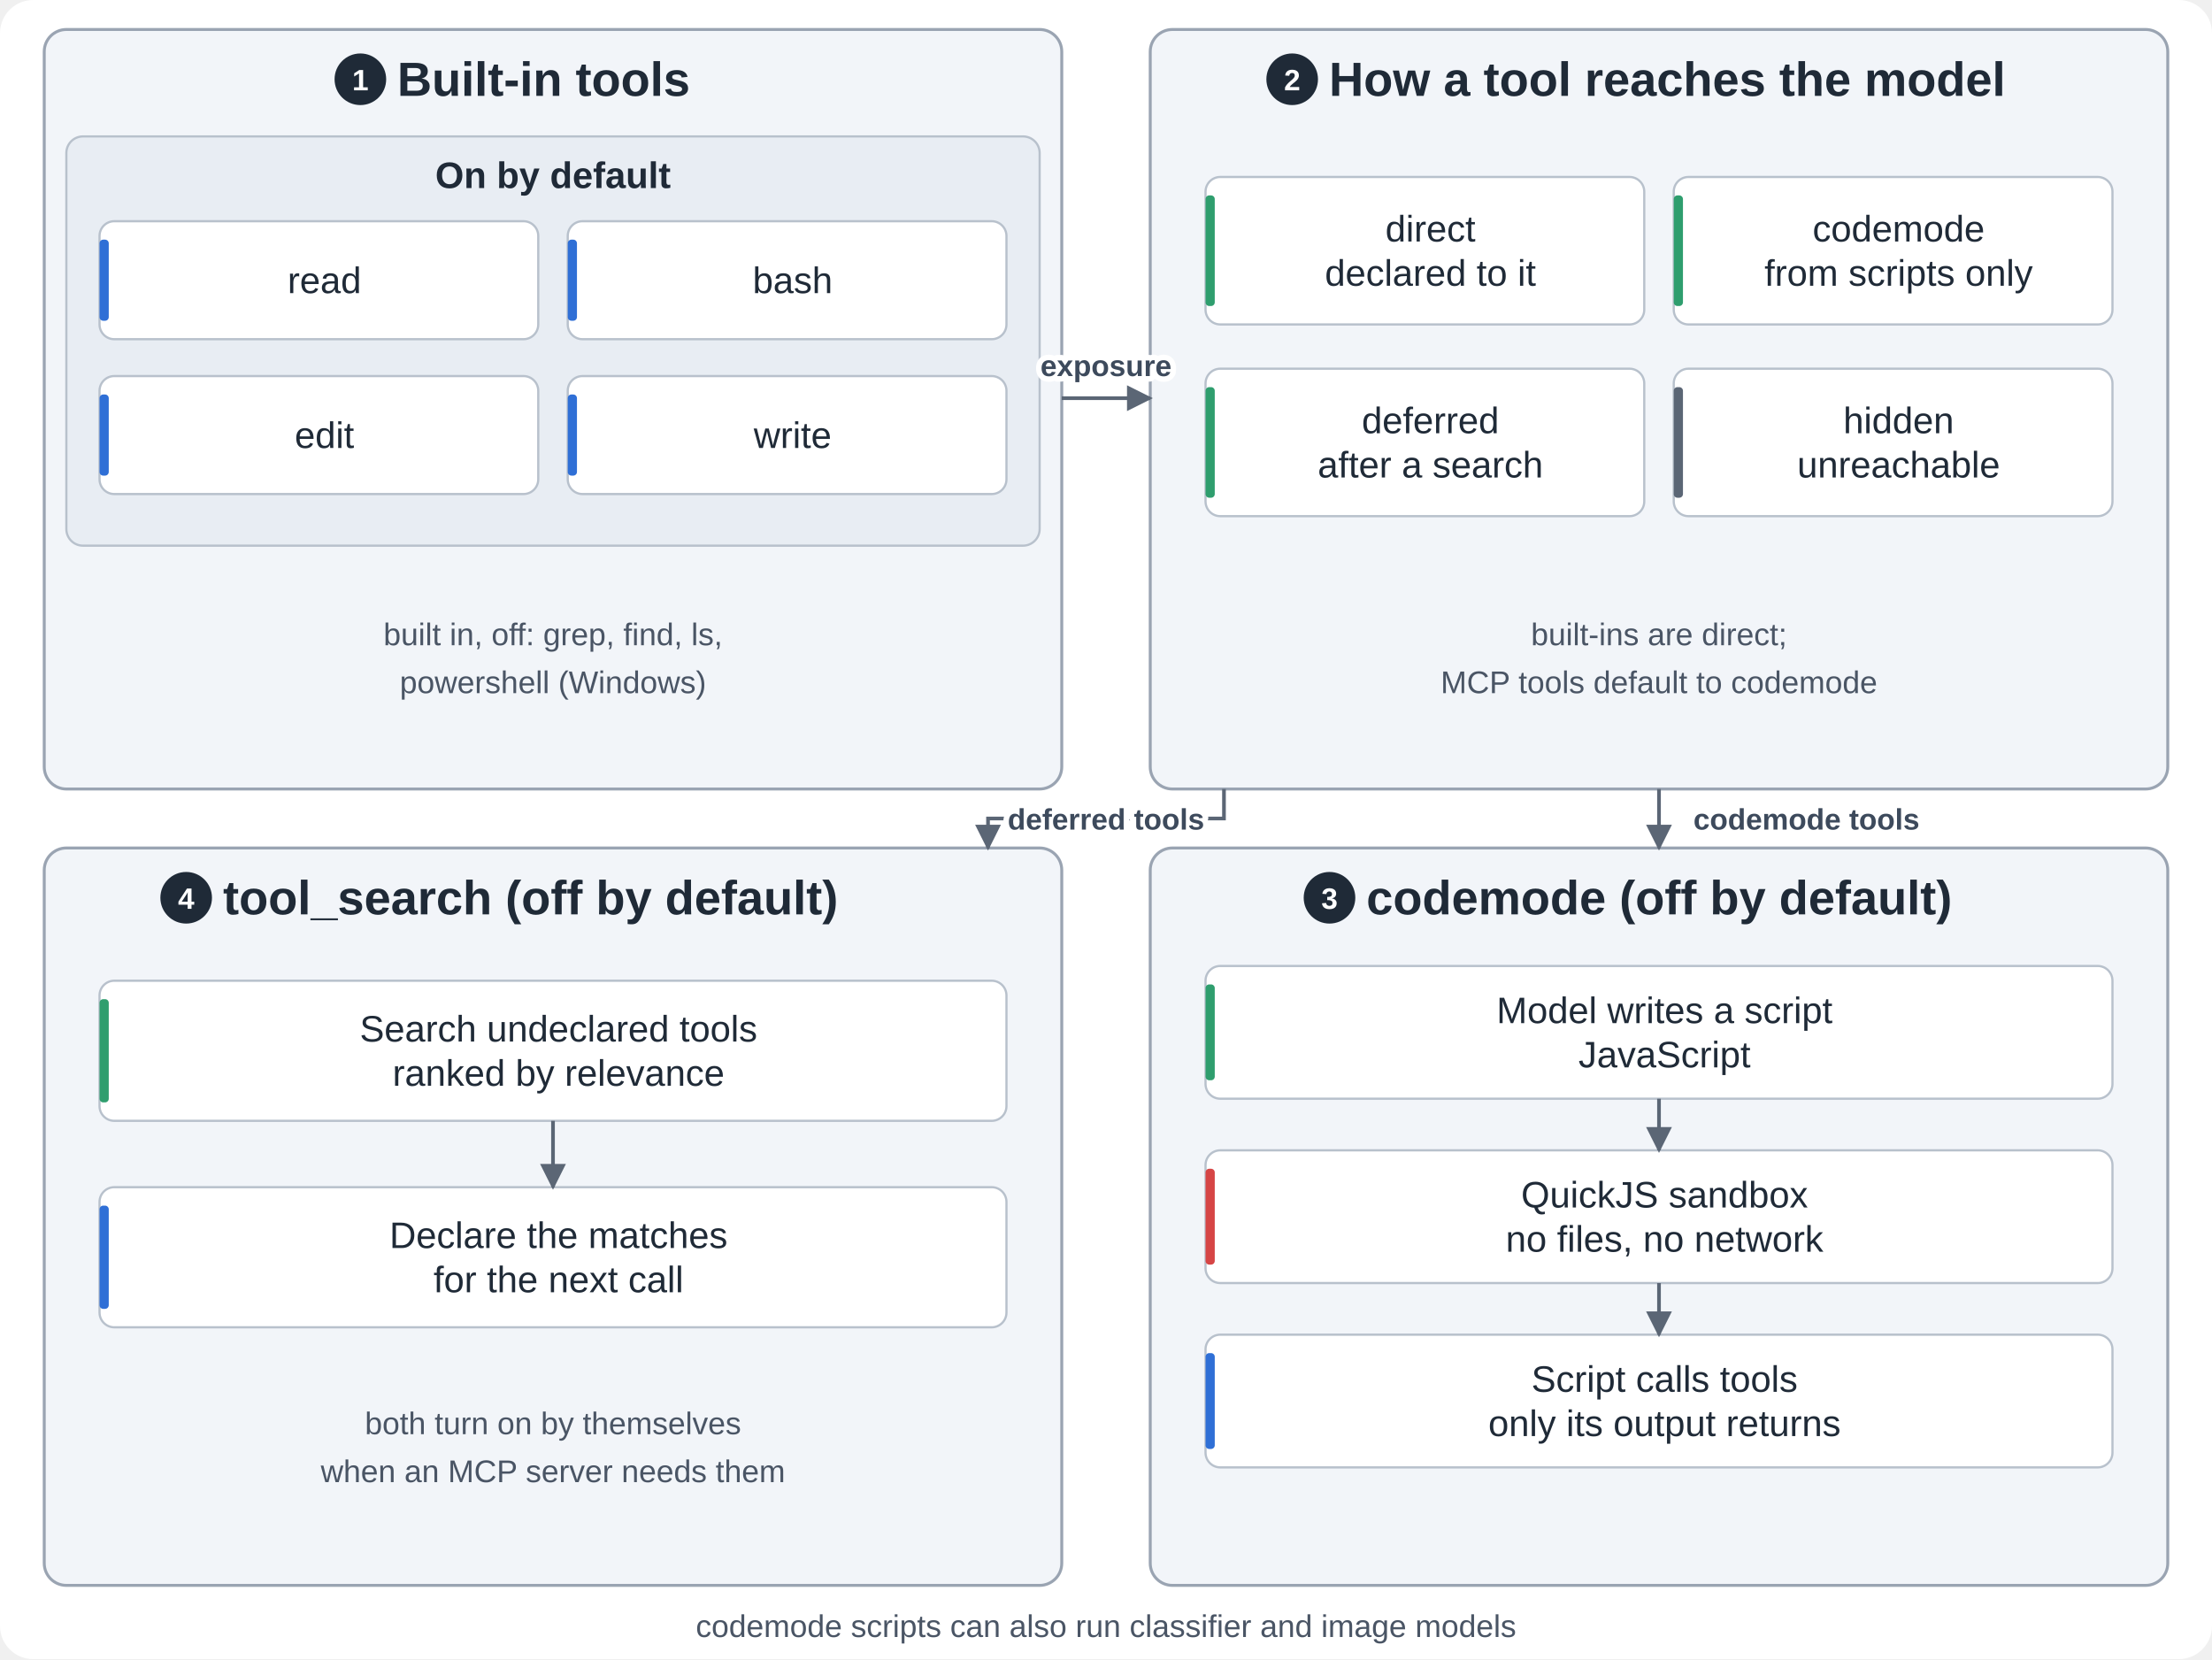
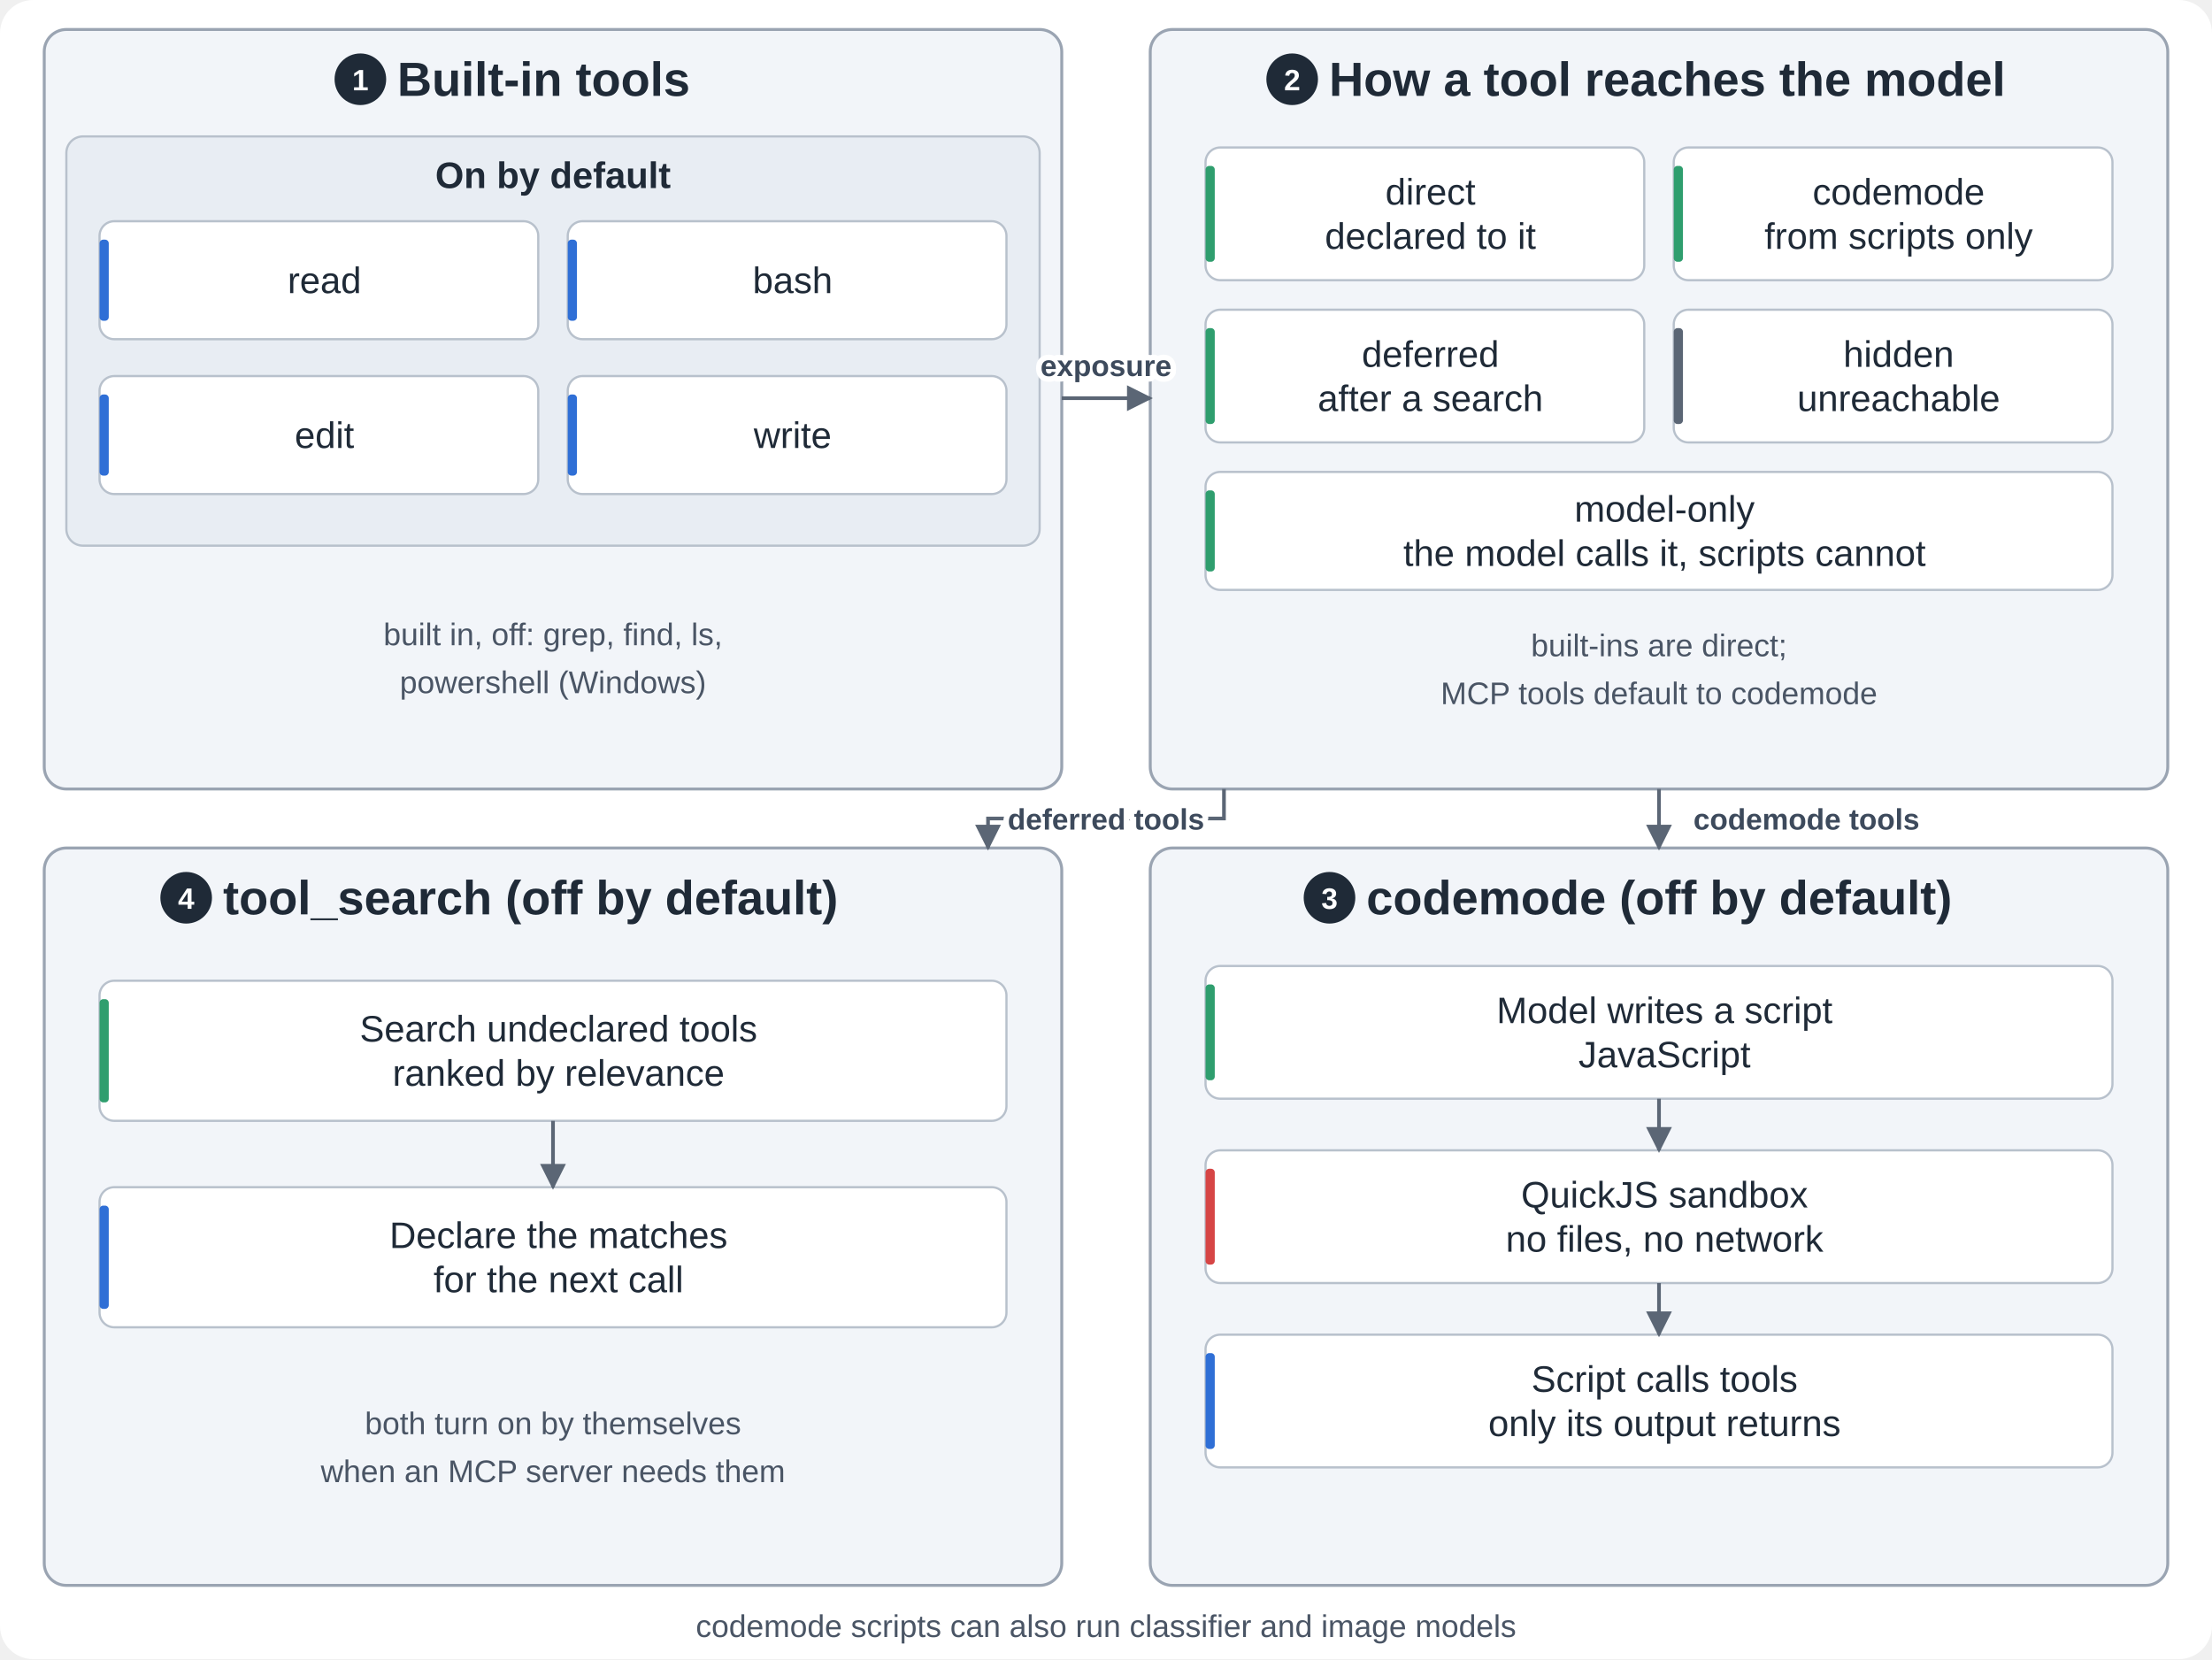
<svg xmlns="http://www.w3.org/2000/svg" viewBox="0 0 1200 900" width="1200" height="900" role="img" aria-labelledby="t d">
  <defs>
    <marker id="arr" viewBox="0 0 10 10" refX="9" refY="5" markerWidth="7" markerHeight="7" orient="auto">
      <path d="M0 0L10 5L0 10z" fill="#5b6675" />
    </marker>
    <marker id="ca" viewBox="0 0 10 10" refX="5" refY="5" markerWidth="6" markerHeight="6" orient="auto">
      <path d="M0 0L10 5L0 10z" fill="#5b6675" />
    </marker>
  </defs>
  <style>
text{font-family:-apple-system,"Helvetica Neue",Arial,"PingFang SC",sans-serif;fill:#1f2a37}
.gt{font-size:26px;font-weight:700}
.st{font-size:20px;font-weight:700}
.ag{font-size:20px}
.q{font-size:18px;fill:#3d4a5c}
.lb{font-size:17px;fill:#4a5565}
.al{font-size:16px;font-weight:600;fill:#3d4a5c;paint-order:stroke;stroke:#ffffff;stroke-width:6px;stroke-linejoin:round}
.grp{fill:#f2f5f9;stroke:#9aa4b2;stroke-width:1.6}
.sub{fill:#e8edf3;stroke:#b8c1cc;stroke-width:1.2}
.agent{fill:#ffffff;stroke:#b8c1cc;stroke-width:1.2}
.human{fill:#d6e6fb;stroke:#9cbbe6;stroke-width:1.2}
.front{fill:#dcf0e0;stroke:#9ccfa8;stroke-width:1.2}
.flow{stroke:#5b6675;stroke-width:2;fill:none;marker-end:url(#arr)}
.back{stroke-dasharray:7 5}
.cyc{stroke:#5b6675;stroke-width:2;fill:none;marker-end:url(#ca)}
.num{fill:#1f2a37}
.numt{font-size:16px;font-weight:700;fill:#ffffff}
</style>
  <rect width="1200" height="900" rx="18" fill="#ffffff" />
  <rect x="24" y="16" width="552" height="412" rx="12" class="grp" />
  <circle cx="195.5" cy="43" r="14" class="num" />
  <text x="195.5" y="49" class="numt" text-anchor="middle">1</text>
  <text x="215.5" y="52" class="gt" text-anchor="start">Built-in tools</text>
  <rect x="36" y="74" width="528" height="222" rx="9" class="sub" />
  <text x="300.0" y="102" class="st" text-anchor="middle">On by default</text>
  <rect x="54" y="120" width="238" height="64" rx="8" class="agent" />
  <rect x="54" y="130" width="5" height="44" rx="2" fill="#2f6fd6" />
  <text x="176.0" y="159.0" class="ag" text-anchor="middle">read</text>
  <rect x="308" y="120" width="238" height="64" rx="8" class="agent" />
  <rect x="308" y="130" width="5" height="44" rx="2" fill="#2f6fd6" />
  <text x="430.0" y="159.0" class="ag" text-anchor="middle">bash</text>
  <rect x="54" y="204" width="238" height="64" rx="8" class="agent" />
  <rect x="54" y="214" width="5" height="44" rx="2" fill="#2f6fd6" />
  <text x="176.0" y="243.0" class="ag" text-anchor="middle">edit</text>
  <rect x="308" y="204" width="238" height="64" rx="8" class="agent" />
  <rect x="308" y="214" width="5" height="44" rx="2" fill="#2f6fd6" />
  <text x="430.0" y="243.0" class="ag" text-anchor="middle">write</text>
  <text x="300.0" y="350" class="lb" text-anchor="middle">built in, off: grep, find, ls,</text>
  <text x="300.0" y="376" class="lb" text-anchor="middle">powershell (Windows)</text>
  <rect x="624" y="16" width="552" height="412" rx="12" class="grp" />
  <circle cx="701.0" cy="43" r="14" class="num" />
  <text x="701.0" y="49" class="numt" text-anchor="middle">2</text>
  <text x="721.0" y="52" class="gt" text-anchor="start">How a tool reaches the model</text>
-   <rect x="654" y="96" width="238" height="80" rx="8" class="agent" />
-   <rect x="654" y="106" width="5" height="60" rx="2" fill="#2f9e6e" />
-   <text x="776.0" y="131.0" class="ag" text-anchor="middle">direct</text>
-   <text x="776.0" y="155.0" class="ag" text-anchor="middle">declared to it</text>
-   <rect x="908" y="96" width="238" height="80" rx="8" class="agent" />
-   <rect x="908" y="106" width="5" height="60" rx="2" fill="#2f9e6e" />
-   <text x="1030.0" y="131.0" class="ag" text-anchor="middle">codemode</text>
-   <text x="1030.0" y="155.0" class="ag" text-anchor="middle">from scripts only</text>
-   <rect x="654" y="200" width="238" height="80" rx="8" class="agent" />
-   <rect x="654" y="210" width="5" height="60" rx="2" fill="#2f9e6e" />
-   <text x="776.0" y="235.0" class="ag" text-anchor="middle">deferred</text>
-   <text x="776.0" y="259.0" class="ag" text-anchor="middle">after a search</text>
-   <rect x="908" y="200" width="238" height="80" rx="8" class="agent" />
-   <rect x="908" y="210" width="5" height="60" rx="2" fill="#5b6675" />
-   <text x="1030.0" y="235.0" class="ag" text-anchor="middle">hidden</text>
-   <text x="1030.0" y="259.0" class="ag" text-anchor="middle">unreachable</text>
-   <text x="900.0" y="350" class="lb" text-anchor="middle">built-ins are direct;</text>
-   <text x="900.0" y="376" class="lb" text-anchor="middle">MCP tools default to codemode</text>
+   <rect x="654" y="80" width="238" height="72" rx="8" class="agent" />
+   <rect x="654" y="90" width="5" height="52" rx="2" fill="#2f9e6e" />
+   <text x="776.0" y="111.0" class="ag" text-anchor="middle">direct</text>
+   <text x="776.0" y="135.0" class="ag" text-anchor="middle">declared to it</text>
+   <rect x="908" y="80" width="238" height="72" rx="8" class="agent" />
+   <rect x="908" y="90" width="5" height="52" rx="2" fill="#2f9e6e" />
+   <text x="1030.0" y="111.0" class="ag" text-anchor="middle">codemode</text>
+   <text x="1030.0" y="135.0" class="ag" text-anchor="middle">from scripts only</text>
+   <rect x="654" y="168" width="238" height="72" rx="8" class="agent" />
+   <rect x="654" y="178" width="5" height="52" rx="2" fill="#2f9e6e" />
+   <text x="776.0" y="199.0" class="ag" text-anchor="middle">deferred</text>
+   <text x="776.0" y="223.0" class="ag" text-anchor="middle">after a search</text>
+   <rect x="908" y="168" width="238" height="72" rx="8" class="agent" />
+   <rect x="908" y="178" width="5" height="52" rx="2" fill="#5b6675" />
+   <text x="1030.0" y="199.0" class="ag" text-anchor="middle">hidden</text>
+   <text x="1030.0" y="223.0" class="ag" text-anchor="middle">unreachable</text>
+   <rect x="654" y="256" width="492" height="64" rx="8" class="agent" />
+   <rect x="654" y="266" width="5" height="44" rx="2" fill="#2f9e6e" />
+   <text x="903.0" y="283.0" class="ag" text-anchor="middle">model-only</text>
+   <text x="903.0" y="307.0" class="ag" text-anchor="middle">the model calls it, scripts cannot</text>
+   <text x="900.0" y="356" class="lb" text-anchor="middle">built-ins are direct;</text>
+   <text x="900.0" y="382" class="lb" text-anchor="middle">MCP tools default to codemode</text>
  <rect x="624" y="460" width="552" height="400" rx="12" class="grp" />
  <circle cx="721.25" cy="487" r="14" class="num" />
  <text x="721.25" y="493" class="numt" text-anchor="middle">3</text>
  <text x="741.25" y="496" class="gt" text-anchor="start">codemode (off by default)</text>
  <rect x="654" y="524" width="492" height="72" rx="8" class="agent" />
  <rect x="654" y="534" width="5" height="52" rx="2" fill="#2f9e6e" />
  <text x="903.0" y="555.0" class="ag" text-anchor="middle">Model writes a script</text>
  <text x="903.0" y="579.0" class="ag" text-anchor="middle">JavaScript</text>
  <rect x="654" y="624" width="492" height="72" rx="8" class="agent" />
  <rect x="654" y="634" width="5" height="52" rx="2" fill="#d64545" />
  <text x="903.0" y="655.0" class="ag" text-anchor="middle">QuickJS sandbox</text>
  <text x="903.0" y="679.0" class="ag" text-anchor="middle">no files, no network</text>
  <rect x="654" y="724" width="492" height="72" rx="8" class="agent" />
  <rect x="654" y="734" width="5" height="52" rx="2" fill="#2f6fd6" />
  <text x="903.0" y="755.0" class="ag" text-anchor="middle">Script calls tools</text>
  <text x="903.0" y="779.0" class="ag" text-anchor="middle">only its output returns</text>
  <path d="M900.0 596V624" class="flow" />
  <path d="M900.0 696V724" class="flow" />
  <rect x="24" y="460" width="552" height="400" rx="12" class="grp" />
  <circle cx="101.0" cy="487" r="14" class="num" />
  <text x="101.0" y="493" class="numt" text-anchor="middle">4</text>
  <text x="121.0" y="496" class="gt" text-anchor="start">tool_search (off by default)</text>
  <rect x="54" y="532" width="492" height="76" rx="8" class="agent" />
  <rect x="54" y="542" width="5" height="56" rx="2" fill="#2f9e6e" />
  <text x="303.0" y="565.0" class="ag" text-anchor="middle">Search undeclared tools</text>
  <text x="303.0" y="589.0" class="ag" text-anchor="middle">ranked by relevance</text>
  <rect x="54" y="644" width="492" height="76" rx="8" class="agent" />
  <rect x="54" y="654" width="5" height="56" rx="2" fill="#2f6fd6" />
  <text x="303.0" y="677.0" class="ag" text-anchor="middle">Declare the matches</text>
  <text x="303.0" y="701.0" class="ag" text-anchor="middle">for the next call</text>
  <path d="M300.0 608V644" class="flow" />
  <text x="300.0" y="778" class="lb" text-anchor="middle">both turn on by themselves</text>
  <text x="300.0" y="804" class="lb" text-anchor="middle">when an MCP server needs them</text>
  <path d="M576 216H624" class="flow" />
  <text x="600" y="204" class="al" text-anchor="middle">exposure</text>
  <path d="M900.0 428V460" class="flow" />
  <text x="980.0" y="450" class="al" text-anchor="middle">codemode tools</text>
  <path d="M664 428V444H536V460" class="flow" />
  <text x="600" y="450" class="al" text-anchor="middle">deferred tools</text>
  <text x="600" y="888" class="lb" text-anchor="middle">codemode scripts can also run classifier and image models</text>
</svg>
